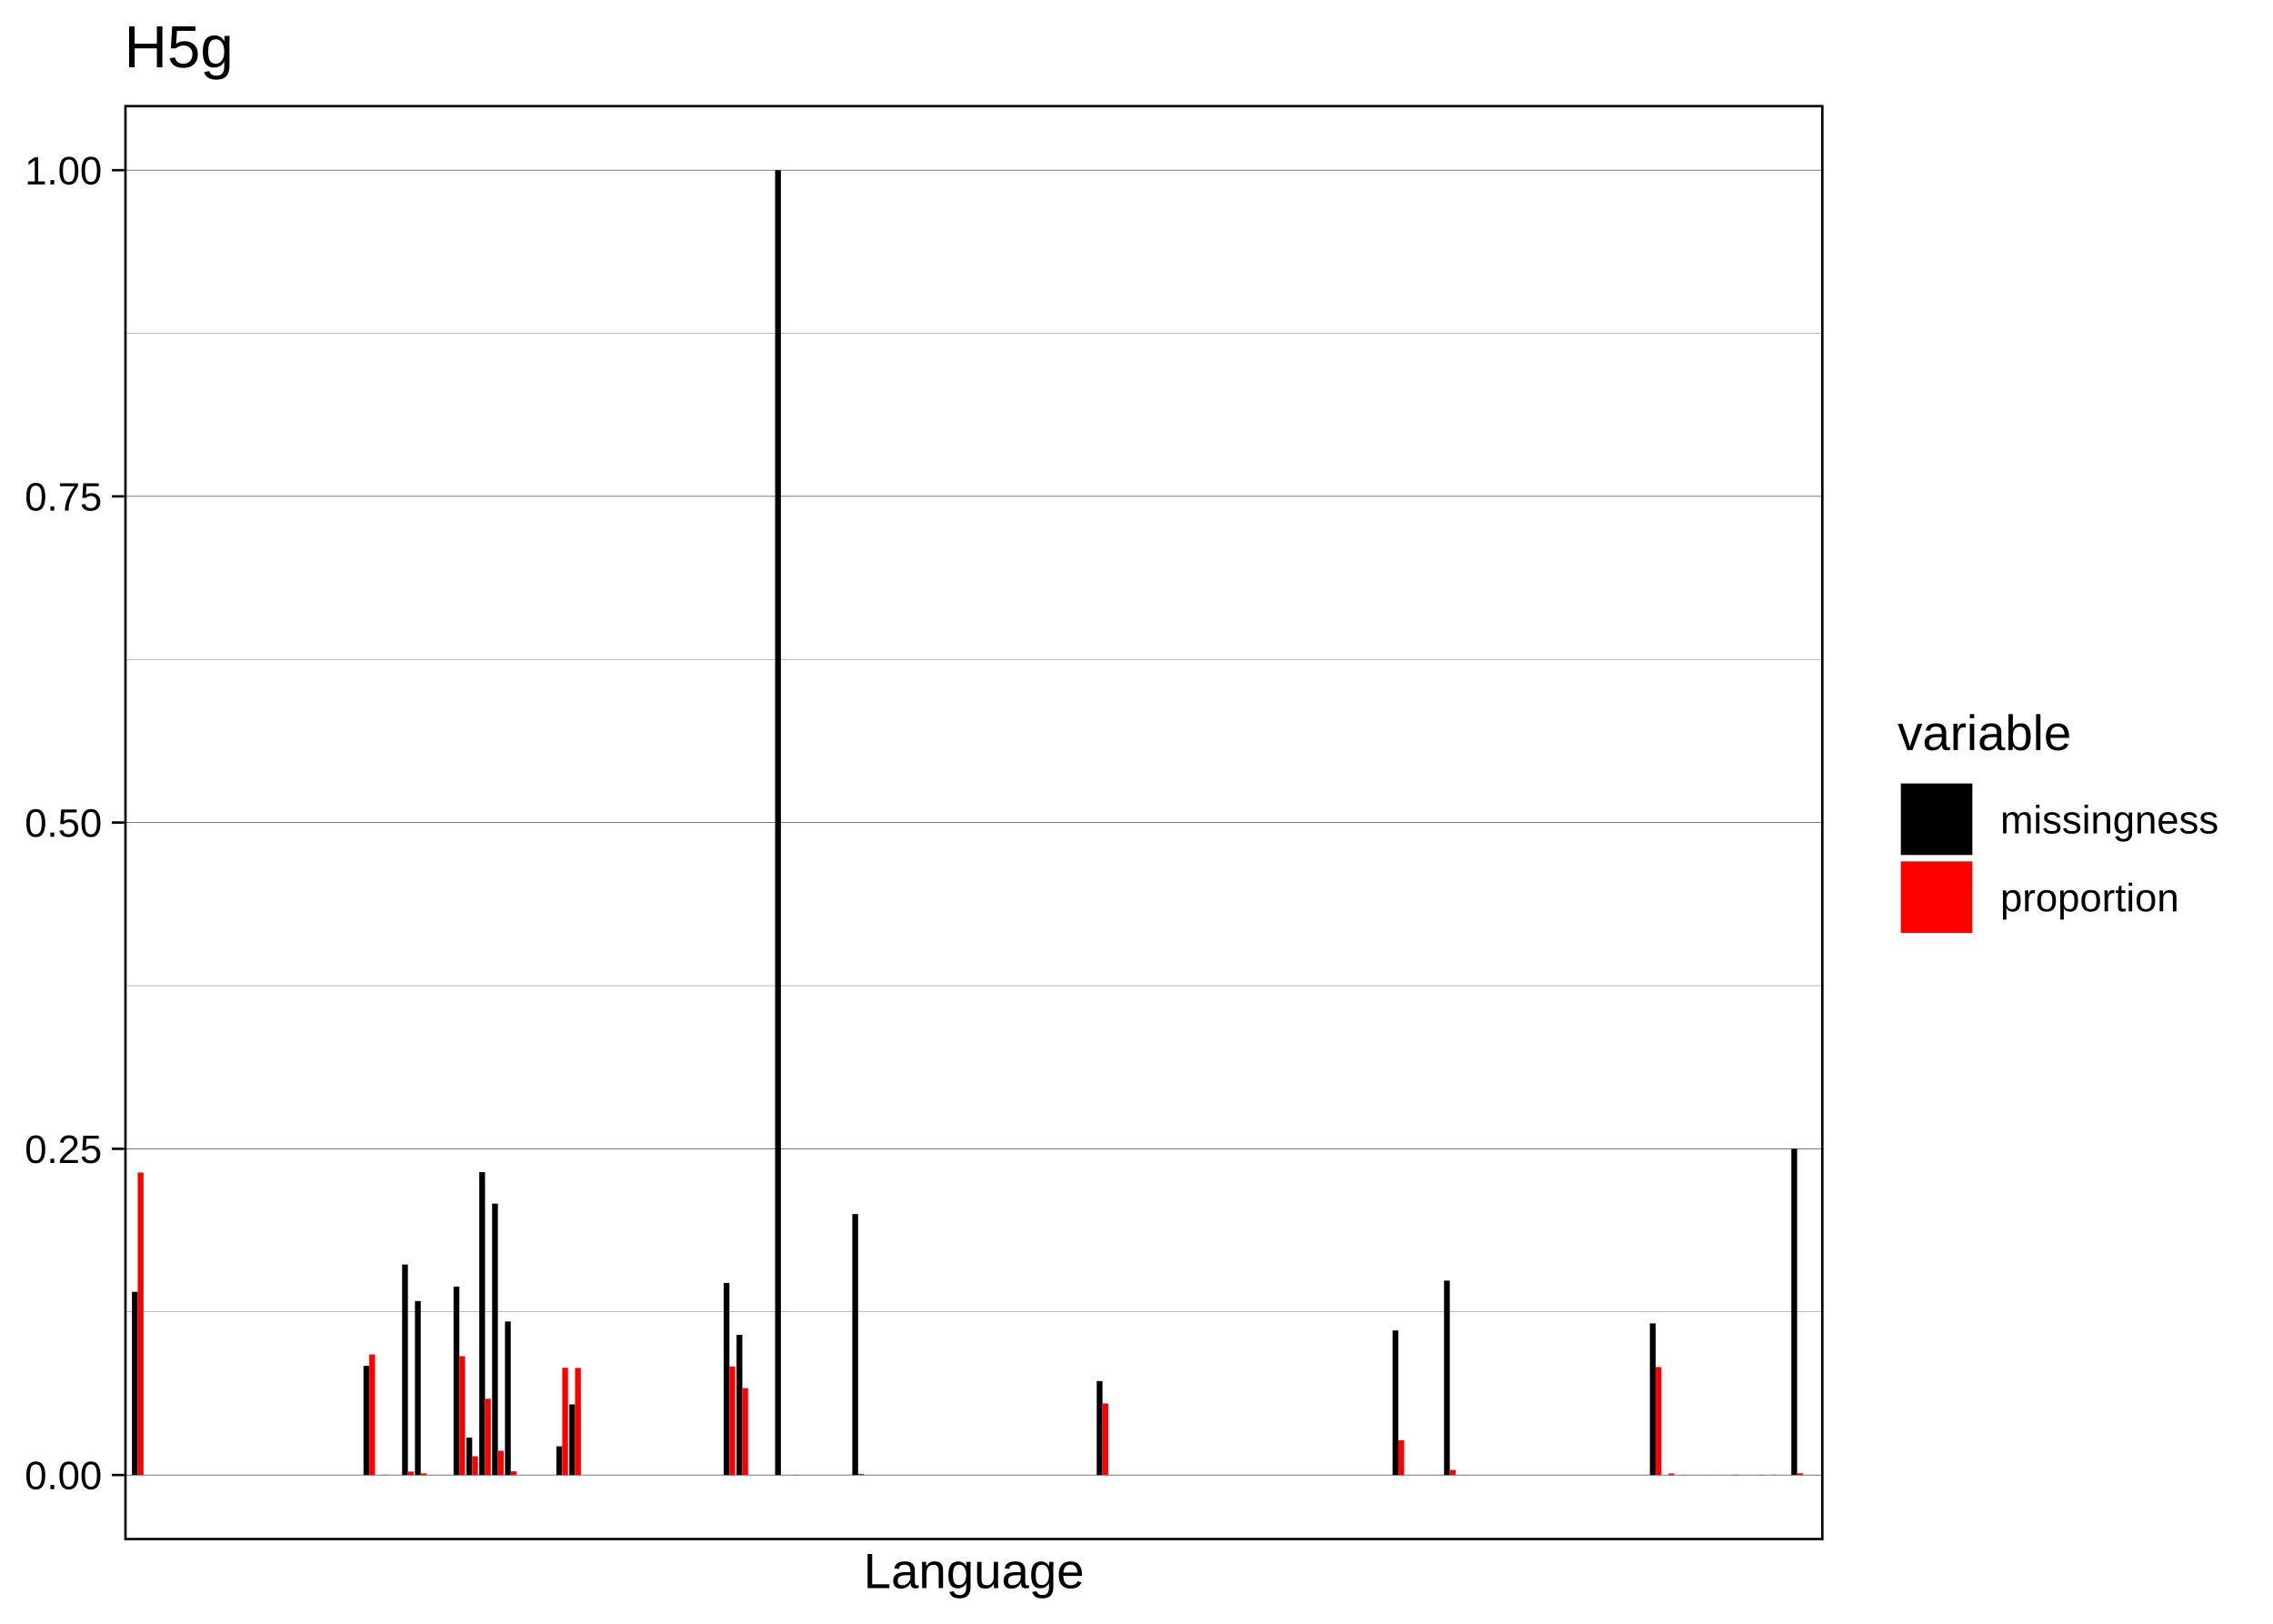
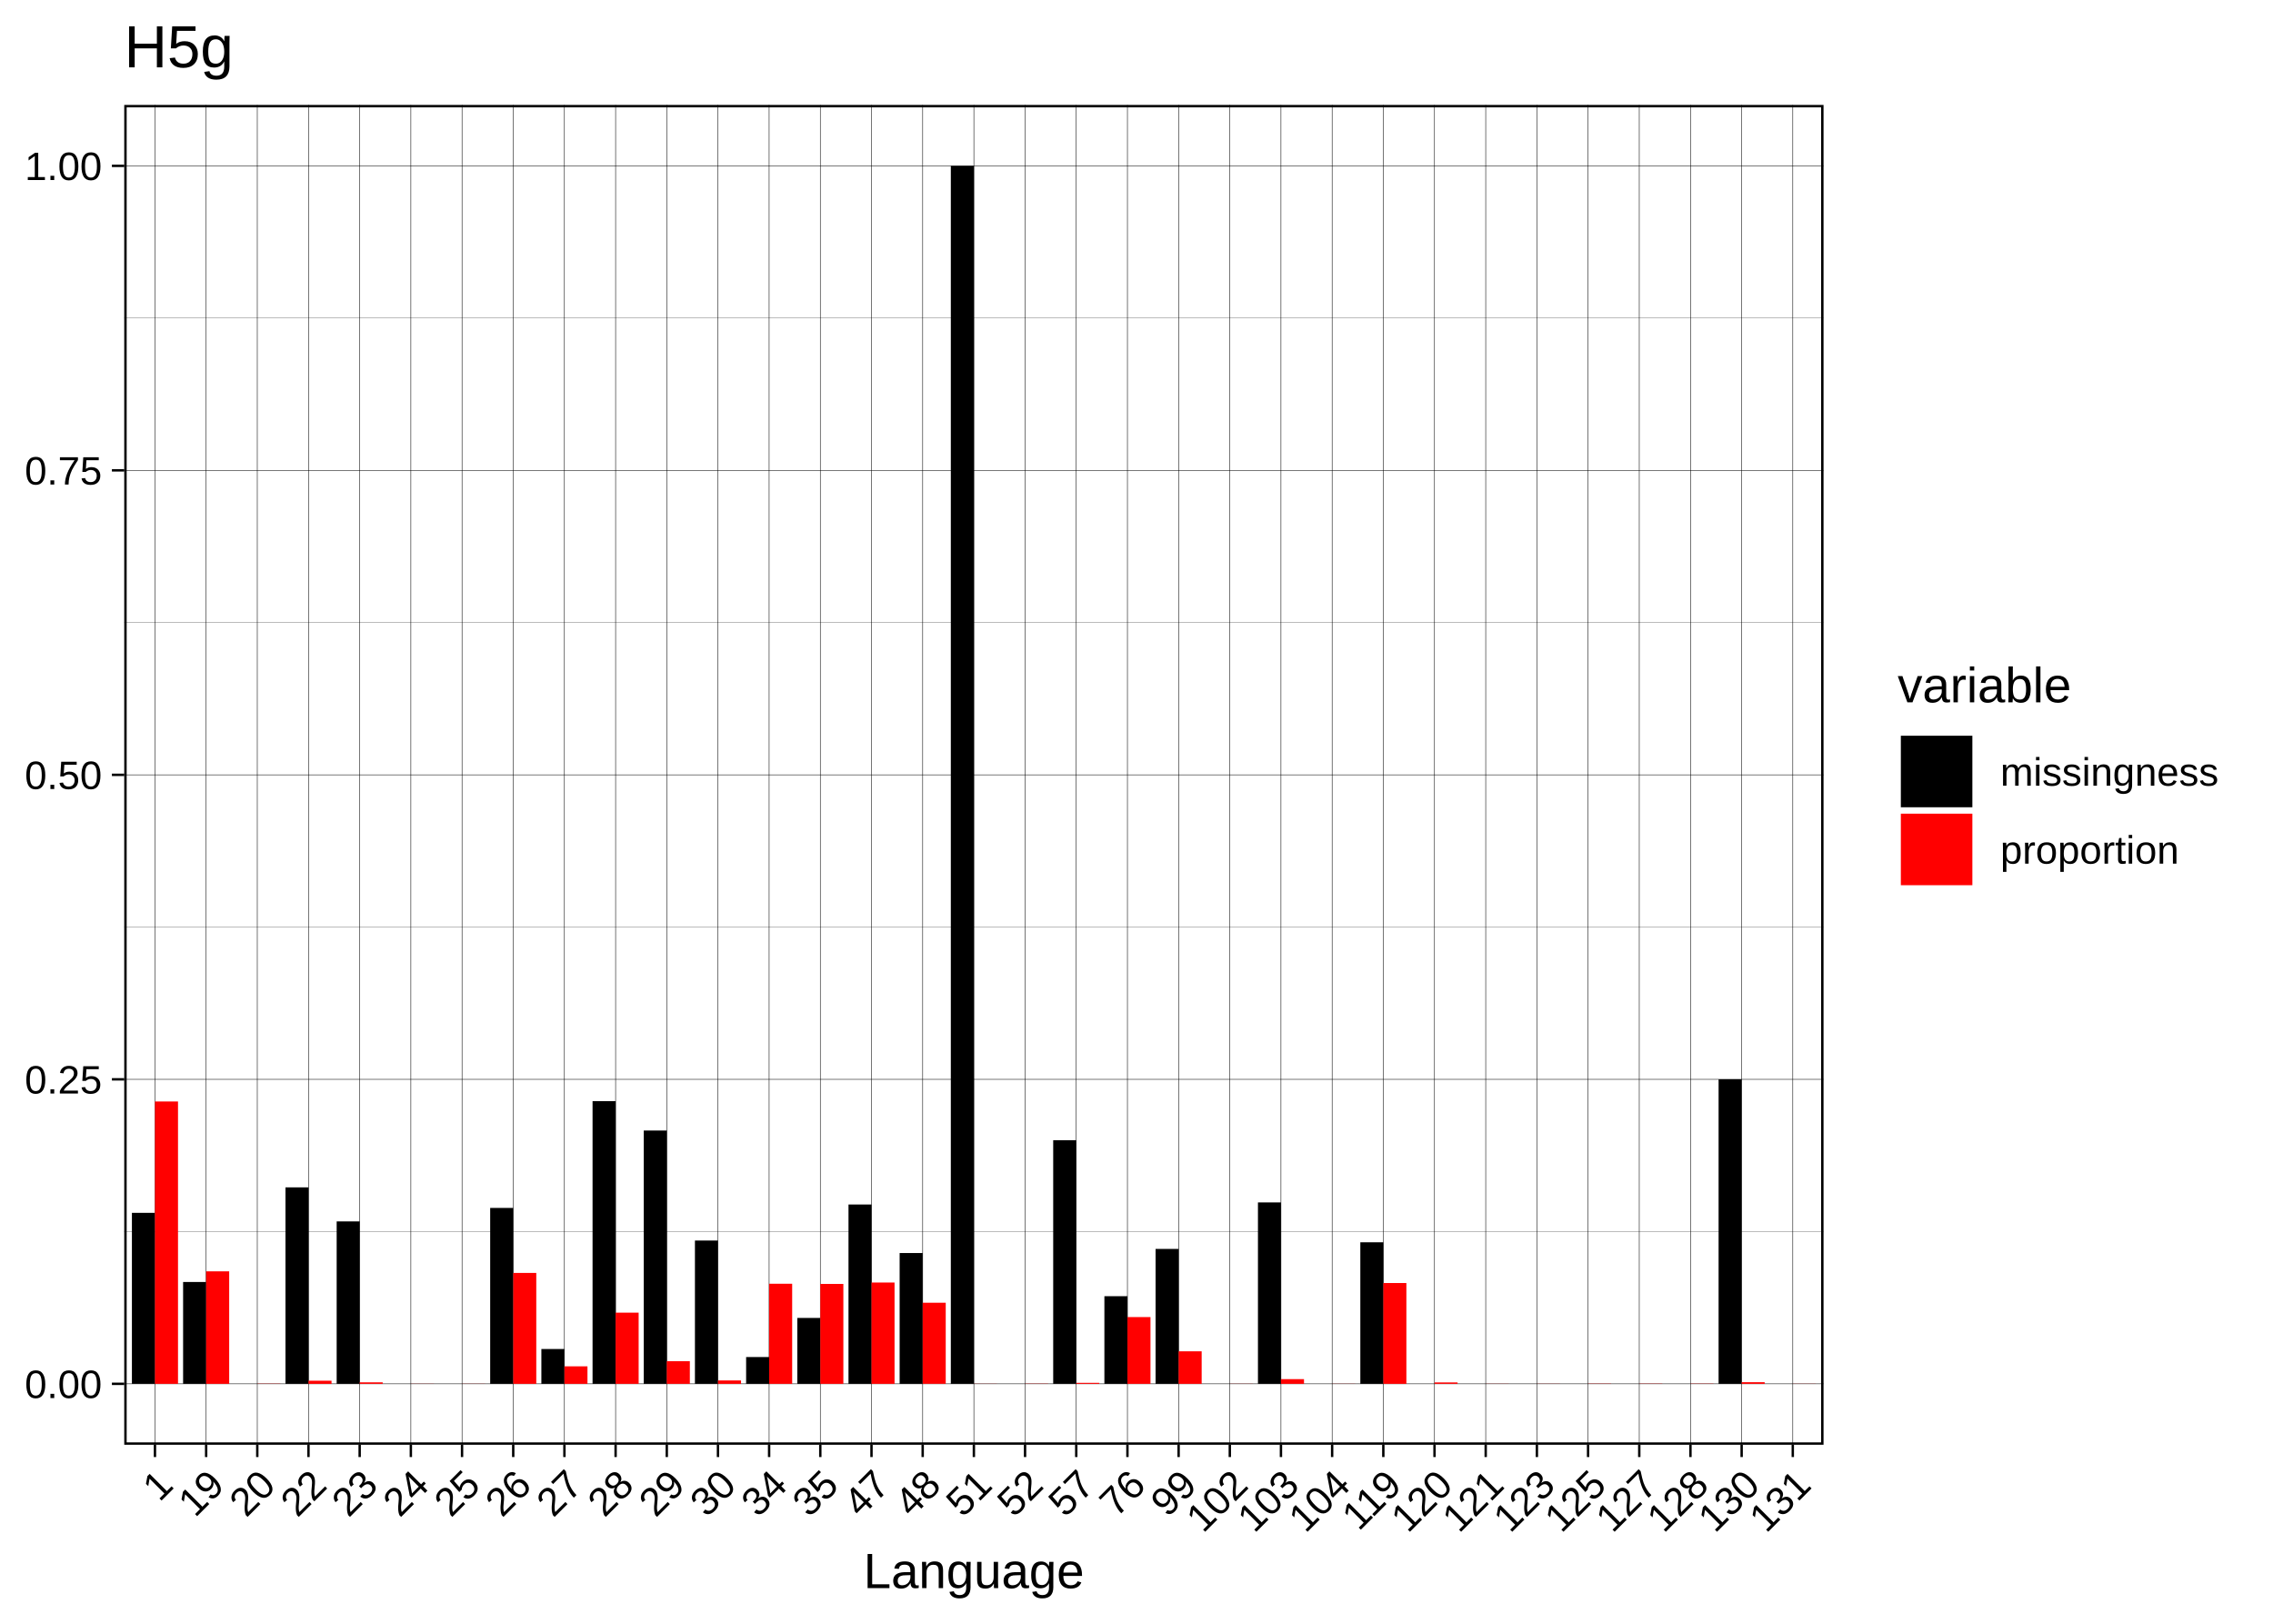
<svg xmlns="http://www.w3.org/2000/svg" class="svglite" width="504.00pt" height="360.00pt" viewBox="0 0 504.00 360.00">
  <defs>
    <style type="text/css">
    .svglite line, .svglite polyline, .svglite polygon, .svglite path, .svglite rect, .svglite circle {
      fill: none;
      stroke: #000000;
      stroke-linecap: round;
      stroke-linejoin: round;
      stroke-miterlimit: 10.00;
    }
    .svglite text {
      white-space: pre;
    }
  </style>
  </defs>
  <rect width="100%" height="100%" style="stroke: none; fill: #FFFFFF;" />
  <defs>
    <clipPath id="cpMC4wMHw1MDQuMDB8MC4wMHwzNjAuMDA=">
      <rect x="0.00" y="0.00" width="504.00" height="360.00" />
    </clipPath>
  </defs>
  <g clip-path="url(#cpMC4wMHw1MDQuMDB8MC4wMHwzNjAuMDA=)">
    <rect x="0" y="0.00" width="504.00" height="360.00" style="stroke-width: 1.07; stroke: #FFFFFF; fill: #FFFFFF;" />
  </g>
  <defs>
-     <clipPath id="cpMjcuNTV8NDA0LjMzfDIzLjI3fDM0MS40OA==">
-       <rect x="27.55" y="23.27" width="376.79" height="318.22" />
+     <clipPath id="cpMjcuNTV8NDA0LjMzfDIzLjI3fDMyMC4zMQ==">
+       <rect x="27.55" y="23.27" width="376.79" height="297.05" />
    </clipPath>
  </defs>
-   <g clip-path="url(#cpMjcuNTV8NDA0LjMzfDIzLjI3fDM0MS40OA==)">
-     <rect x="27.55" y="23.27" width="376.79" height="318.22" style="stroke-width: 1.07; stroke: none; fill: #FFFFFF;" />
-     <polyline points="27.55,290.86 404.33,290.86 " style="stroke-width: 0.053; stroke-linecap: butt;" />
-     <polyline points="27.55,218.54 404.33,218.54 " style="stroke-width: 0.053; stroke-linecap: butt;" />
-     <polyline points="27.55,146.21 404.33,146.21 " style="stroke-width: 0.053; stroke-linecap: butt;" />
-     <polyline points="27.55,73.89 404.33,73.89 " style="stroke-width: 0.053; stroke-linecap: butt;" />
-     <polyline points="27.55,327.02 404.33,327.02 " style="stroke-width: 0.11; stroke-linecap: butt;" />
-     <polyline points="27.55,254.70 404.33,254.70 " style="stroke-width: 0.11; stroke-linecap: butt;" />
-     <polyline points="27.55,182.37 404.33,182.37 " style="stroke-width: 0.11; stroke-linecap: butt;" />
-     <polyline points="27.55,110.05 404.33,110.05 " style="stroke-width: 0.11; stroke-linecap: butt;" />
-     <polyline points="27.55,37.73 404.33,37.73 " style="stroke-width: 0.11; stroke-linecap: butt;" />
-     <rect x="243.18" y="306.20" width="1.28" height="20.82" style="stroke-width: 1.07; stroke: none; stroke-linecap: butt; stroke-linejoin: miter; fill: #000000;" />
-     <rect x="308.78" y="294.98" width="1.28" height="32.04" style="stroke-width: 1.07; stroke: none; stroke-linecap: butt; stroke-linejoin: miter; fill: #000000;" />
-     <rect x="320.19" y="283.93" width="1.28" height="43.09" style="stroke-width: 1.07; stroke: none; stroke-linecap: butt; stroke-linejoin: miter; fill: #000000;" />
-     <rect x="29.26" y="286.41" width="1.28" height="40.61" style="stroke-width: 1.07; stroke: none; stroke-linecap: butt; stroke-linejoin: miter; fill: #000000;" />
-     <rect x="80.60" y="302.83" width="1.28" height="24.19" style="stroke-width: 1.07; stroke: none; stroke-linecap: butt; stroke-linejoin: miter; fill: #000000;" />
-     <rect x="371.53" y="327.02" width="1.28" height="0.00" style="stroke-width: 1.07; stroke: none; stroke-linecap: butt; stroke-linejoin: miter; fill: #000000;" />
-     <rect x="382.94" y="327.02" width="1.28" height="0.00" style="stroke-width: 1.07; stroke: none; stroke-linecap: butt; stroke-linejoin: miter; fill: #000000;" />
-     <rect x="92.01" y="288.45" width="1.28" height="38.57" style="stroke-width: 1.07; stroke: none; stroke-linecap: butt; stroke-linejoin: miter; fill: #000000;" />
-     <rect x="388.65" y="327.02" width="1.28" height="0.00" style="stroke-width: 1.07; stroke: none; stroke-linecap: butt; stroke-linejoin: miter; fill: #000000;" />
-     <rect x="377.24" y="327.02" width="1.28" height="0.00" style="stroke-width: 1.07; stroke: none; stroke-linecap: butt; stroke-linejoin: miter; fill: #000000;" />
-     <rect x="100.57" y="285.24" width="1.28" height="41.77" style="stroke-width: 1.07; stroke: none; stroke-linecap: butt; stroke-linejoin: miter; fill: #000000;" />
-     <rect x="174.73" y="327.02" width="1.28" height="0.00" style="stroke-width: 1.07; stroke: none; stroke-linecap: butt; stroke-linejoin: miter; fill: #000000;" />
-     <rect x="171.87" y="37.73" width="1.28" height="289.29" style="stroke-width: 1.07; stroke: none; stroke-linecap: butt; stroke-linejoin: miter; fill: #000000;" />
-     <rect x="391.50" y="327.02" width="1.28" height="0.00" style="stroke-width: 1.07; stroke: none; stroke-linecap: butt; stroke-linejoin: miter; fill: #000000;" />
-     <rect x="188.99" y="269.16" width="1.28" height="57.86" style="stroke-width: 1.07; stroke: none; stroke-linecap: butt; stroke-linejoin: miter; fill: #000000;" />
-     <rect x="323.04" y="327.02" width="1.28" height="0.00" style="stroke-width: 1.07; stroke: none; stroke-linecap: butt; stroke-linejoin: miter; fill: #000000;" />
-     <rect x="89.16" y="280.36" width="1.28" height="46.66" style="stroke-width: 1.07; stroke: none; stroke-linecap: butt; stroke-linejoin: miter; fill: #000000;" />
-     <rect x="397.20" y="254.70" width="1.28" height="72.32" style="stroke-width: 1.07; stroke: none; stroke-linecap: butt; stroke-linejoin: miter; fill: #000000;" />
-     <rect x="400.06" y="327.02" width="1.28" height="0.00" style="stroke-width: 1.07; stroke: none; stroke-linecap: butt; stroke-linejoin: miter; fill: #000000;" />
-     <rect x="97.71" y="327.02" width="1.28" height="0.00" style="stroke-width: 1.07; stroke: none; stroke-linecap: butt; stroke-linejoin: miter; fill: #000000;" />
-     <rect x="94.86" y="327.02" width="1.28" height="0.00" style="stroke-width: 1.07; stroke: none; stroke-linecap: butt; stroke-linejoin: miter; fill: #000000;" />
-     <rect x="83.45" y="327.02" width="1.28" height="0.00" style="stroke-width: 1.07; stroke: none; stroke-linecap: butt; stroke-linejoin: miter; fill: #000000;" />
-     <rect x="317.34" y="327.02" width="1.28" height="0.00" style="stroke-width: 1.07; stroke: none; stroke-linecap: butt; stroke-linejoin: miter; fill: #000000;" />
-     <rect x="368.68" y="327.02" width="1.28" height="0.00" style="stroke-width: 1.07; stroke: none; stroke-linecap: butt; stroke-linejoin: miter; fill: #000000;" />
-     <rect x="365.83" y="293.41" width="1.28" height="33.61" style="stroke-width: 1.07; stroke: none; stroke-linecap: butt; stroke-linejoin: miter; fill: #000000;" />
-     <rect x="160.46" y="284.43" width="1.28" height="42.59" style="stroke-width: 1.07; stroke: none; stroke-linecap: butt; stroke-linejoin: miter; fill: #000000;" />
-     <rect x="103.42" y="318.75" width="1.28" height="8.27" style="stroke-width: 1.07; stroke: none; stroke-linecap: butt; stroke-linejoin: miter; fill: #000000;" />
-     <rect x="163.32" y="295.95" width="1.28" height="31.07" style="stroke-width: 1.07; stroke: none; stroke-linecap: butt; stroke-linejoin: miter; fill: #000000;" />
-     <rect x="106.27" y="259.88" width="1.28" height="67.13" style="stroke-width: 1.07; stroke: none; stroke-linecap: butt; stroke-linejoin: miter; fill: #000000;" />
-     <rect x="109.12" y="266.86" width="1.28" height="60.16" style="stroke-width: 1.07; stroke: none; stroke-linecap: butt; stroke-linejoin: miter; fill: #000000;" />
-     <rect x="111.97" y="292.99" width="1.28" height="34.03" style="stroke-width: 1.07; stroke: none; stroke-linecap: butt; stroke-linejoin: miter; fill: #000000;" />
-     <rect x="123.38" y="320.66" width="1.28" height="6.36" style="stroke-width: 1.07; stroke: none; stroke-linecap: butt; stroke-linejoin: miter; fill: #000000;" />
-     <rect x="126.24" y="311.37" width="1.28" height="15.65" style="stroke-width: 1.07; stroke: none; stroke-linecap: butt; stroke-linejoin: miter; fill: #000000;" />
-     <rect x="244.46" y="311.16" width="1.28" height="15.86" style="stroke-width: 1.07; stroke: none; stroke-linecap: butt; stroke-linejoin: miter; fill: #FF0000;" />
-     <rect x="310.07" y="319.29" width="1.28" height="7.73" style="stroke-width: 1.07; stroke: none; stroke-linecap: butt; stroke-linejoin: miter; fill: #FF0000;" />
-     <rect x="321.48" y="325.90" width="1.28" height="1.12" style="stroke-width: 1.07; stroke: none; stroke-linecap: butt; stroke-linejoin: miter; fill: #FF0000;" />
-     <rect x="30.54" y="259.96" width="1.28" height="67.06" style="stroke-width: 1.07; stroke: none; stroke-linecap: butt; stroke-linejoin: miter; fill: #FF0000;" />
-     <rect x="81.88" y="300.30" width="1.28" height="26.72" style="stroke-width: 1.07; stroke: none; stroke-linecap: butt; stroke-linejoin: miter; fill: #FF0000;" />
-     <rect x="372.82" y="327.00" width="1.28" height="0.024" style="stroke-width: 1.07; stroke: none; stroke-linecap: butt; stroke-linejoin: miter; fill: #FF0000;" />
-     <rect x="384.23" y="326.97" width="1.28" height="0.048" style="stroke-width: 1.07; stroke: none; stroke-linecap: butt; stroke-linejoin: miter; fill: #FF0000;" />
-     <rect x="93.29" y="326.66" width="1.28" height="0.36" style="stroke-width: 1.07; stroke: none; stroke-linecap: butt; stroke-linejoin: miter; fill: #FF0000;" />
-     <rect x="389.93" y="326.97" width="1.28" height="0.048" style="stroke-width: 1.07; stroke: none; stroke-linecap: butt; stroke-linejoin: miter; fill: #FF0000;" />
-     <rect x="378.52" y="327.00" width="1.28" height="0.024" style="stroke-width: 1.07; stroke: none; stroke-linecap: butt; stroke-linejoin: miter; fill: #FF0000;" />
-     <rect x="101.85" y="300.68" width="1.28" height="26.34" style="stroke-width: 1.07; stroke: none; stroke-linecap: butt; stroke-linejoin: miter; fill: #FF0000;" />
-     <rect x="176.01" y="326.97" width="1.28" height="0.048" style="stroke-width: 1.07; stroke: none; stroke-linecap: butt; stroke-linejoin: miter; fill: #FF0000;" />
-     <rect x="173.16" y="327.00" width="1.28" height="0.024" style="stroke-width: 1.07; stroke: none; stroke-linecap: butt; stroke-linejoin: miter; fill: #FF0000;" />
-     <rect x="392.78" y="326.97" width="1.28" height="0.048" style="stroke-width: 1.07; stroke: none; stroke-linecap: butt; stroke-linejoin: miter; fill: #FF0000;" />
-     <rect x="190.27" y="326.78" width="1.28" height="0.24" style="stroke-width: 1.07; stroke: none; stroke-linecap: butt; stroke-linejoin: miter; fill: #FF0000;" />
-     <rect x="324.33" y="327.00" width="1.28" height="0.024" style="stroke-width: 1.07; stroke: none; stroke-linecap: butt; stroke-linejoin: miter; fill: #FF0000;" />
-     <rect x="90.44" y="326.28" width="1.28" height="0.74" style="stroke-width: 1.07; stroke: none; stroke-linecap: butt; stroke-linejoin: miter; fill: #FF0000;" />
-     <rect x="398.49" y="326.64" width="1.28" height="0.38" style="stroke-width: 1.07; stroke: none; stroke-linecap: butt; stroke-linejoin: miter; fill: #FF0000;" />
-     <rect x="401.34" y="327.00" width="1.28" height="0.024" style="stroke-width: 1.07; stroke: none; stroke-linecap: butt; stroke-linejoin: miter; fill: #FF0000;" />
-     <rect x="99.00" y="327.00" width="1.28" height="0.024" style="stroke-width: 1.07; stroke: none; stroke-linecap: butt; stroke-linejoin: miter; fill: #FF0000;" />
-     <rect x="96.14" y="327.00" width="1.28" height="0.024" style="stroke-width: 1.07; stroke: none; stroke-linecap: butt; stroke-linejoin: miter; fill: #FF0000;" />
-     <rect x="84.74" y="326.97" width="1.28" height="0.048" style="stroke-width: 1.07; stroke: none; stroke-linecap: butt; stroke-linejoin: miter; fill: #FF0000;" />
-     <rect x="318.62" y="327.00" width="1.28" height="0.024" style="stroke-width: 1.07; stroke: none; stroke-linecap: butt; stroke-linejoin: miter; fill: #FF0000;" />
-     <rect x="369.96" y="326.69" width="1.28" height="0.33" style="stroke-width: 1.07; stroke: none; stroke-linecap: butt; stroke-linejoin: miter; fill: #FF0000;" />
-     <rect x="367.11" y="303.08" width="1.28" height="23.94" style="stroke-width: 1.07; stroke: none; stroke-linecap: butt; stroke-linejoin: miter; fill: #FF0000;" />
-     <rect x="161.75" y="302.96" width="1.28" height="24.06" style="stroke-width: 1.07; stroke: none; stroke-linecap: butt; stroke-linejoin: miter; fill: #FF0000;" />
-     <rect x="104.70" y="322.86" width="1.28" height="4.16" style="stroke-width: 1.07; stroke: none; stroke-linecap: butt; stroke-linejoin: miter; fill: #FF0000;" />
-     <rect x="164.60" y="307.76" width="1.28" height="19.26" style="stroke-width: 1.07; stroke: none; stroke-linecap: butt; stroke-linejoin: miter; fill: #FF0000;" />
-     <rect x="107.55" y="310.12" width="1.28" height="16.90" style="stroke-width: 1.07; stroke: none; stroke-linecap: butt; stroke-linejoin: miter; fill: #FF0000;" />
-     <rect x="110.41" y="321.65" width="1.28" height="5.37" style="stroke-width: 1.07; stroke: none; stroke-linecap: butt; stroke-linejoin: miter; fill: #FF0000;" />
-     <rect x="113.26" y="326.21" width="1.28" height="0.81" style="stroke-width: 1.07; stroke: none; stroke-linecap: butt; stroke-linejoin: miter; fill: #FF0000;" />
-     <rect x="124.67" y="303.25" width="1.28" height="23.77" style="stroke-width: 1.07; stroke: none; stroke-linecap: butt; stroke-linejoin: miter; fill: #FF0000;" />
-     <rect x="127.52" y="303.29" width="1.28" height="23.73" style="stroke-width: 1.07; stroke: none; stroke-linecap: butt; stroke-linejoin: miter; fill: #FF0000;" />
-     <rect x="27.55" y="23.27" width="376.79" height="318.22" style="stroke-width: 1.07;" />
+   <g clip-path="url(#cpMjcuNTV8NDA0LjMzfDIzLjI3fDMyMC4zMQ==)">
+     <rect x="27.55" y="23.27" width="376.79" height="297.05" style="stroke-width: 1.07; stroke: none; fill: #FFFFFF;" />
+     <polyline points="27.55,273.05 404.33,273.05 " style="stroke-width: 0.053; stroke-linecap: butt;" />
+     <polyline points="27.55,205.54 404.33,205.54 " style="stroke-width: 0.053; stroke-linecap: butt;" />
+     <polyline points="27.55,138.03 404.33,138.03 " style="stroke-width: 0.053; stroke-linecap: butt;" />
+     <polyline points="27.55,70.52 404.33,70.52 " style="stroke-width: 0.053; stroke-linecap: butt;" />
+     <polyline points="27.55,306.81 404.33,306.81 " style="stroke-width: 0.11; stroke-linecap: butt;" />
+     <polyline points="27.55,239.30 404.33,239.30 " style="stroke-width: 0.11; stroke-linecap: butt;" />
+     <polyline points="27.55,171.79 404.33,171.79 " style="stroke-width: 0.11; stroke-linecap: butt;" />
+     <polyline points="27.55,104.28 404.33,104.28 " style="stroke-width: 0.11; stroke-linecap: butt;" />
+     <polyline points="27.55,36.77 404.33,36.77 " style="stroke-width: 0.11; stroke-linecap: butt;" />
+     <polyline points="34.36,320.31 34.36,23.27 " style="stroke-width: 0.11; stroke-linecap: butt;" />
+     <polyline points="45.71,320.31 45.71,23.27 " style="stroke-width: 0.11; stroke-linecap: butt;" />
+     <polyline points="57.05,320.31 57.05,23.27 " style="stroke-width: 0.11; stroke-linecap: butt;" />
+     <polyline points="68.40,320.31 68.40,23.27 " style="stroke-width: 0.11; stroke-linecap: butt;" />
+     <polyline points="79.75,320.31 79.75,23.27 " style="stroke-width: 0.11; stroke-linecap: butt;" />
+     <polyline points="91.10,320.31 91.10,23.27 " style="stroke-width: 0.11; stroke-linecap: butt;" />
+     <polyline points="102.45,320.31 102.45,23.27 " style="stroke-width: 0.11; stroke-linecap: butt;" />
+     <polyline points="113.80,320.31 113.80,23.27 " style="stroke-width: 0.11; stroke-linecap: butt;" />
+     <polyline points="125.15,320.31 125.15,23.27 " style="stroke-width: 0.11; stroke-linecap: butt;" />
+     <polyline points="136.50,320.31 136.50,23.27 " style="stroke-width: 0.11; stroke-linecap: butt;" />
+     <polyline points="147.85,320.31 147.85,23.27 " style="stroke-width: 0.11; stroke-linecap: butt;" />
+     <polyline points="159.20,320.31 159.20,23.27 " style="stroke-width: 0.11; stroke-linecap: butt;" />
+     <polyline points="170.54,320.31 170.54,23.27 " style="stroke-width: 0.11; stroke-linecap: butt;" />
+     <polyline points="181.89,320.31 181.89,23.27 " style="stroke-width: 0.11; stroke-linecap: butt;" />
+     <polyline points="193.24,320.31 193.24,23.27 " style="stroke-width: 0.11; stroke-linecap: butt;" />
+     <polyline points="204.59,320.31 204.59,23.27 " style="stroke-width: 0.11; stroke-linecap: butt;" />
+     <polyline points="215.94,320.31 215.94,23.27 " style="stroke-width: 0.11; stroke-linecap: butt;" />
+     <polyline points="227.29,320.31 227.29,23.27 " style="stroke-width: 0.11; stroke-linecap: butt;" />
+     <polyline points="238.64,320.31 238.64,23.27 " style="stroke-width: 0.11; stroke-linecap: butt;" />
+     <polyline points="249.99,320.31 249.99,23.27 " style="stroke-width: 0.11; stroke-linecap: butt;" />
+     <polyline points="261.34,320.31 261.34,23.27 " style="stroke-width: 0.11; stroke-linecap: butt;" />
+     <polyline points="272.69,320.31 272.69,23.27 " style="stroke-width: 0.11; stroke-linecap: butt;" />
+     <polyline points="284.03,320.31 284.03,23.27 " style="stroke-width: 0.11; stroke-linecap: butt;" />
+     <polyline points="295.38,320.31 295.38,23.27 " style="stroke-width: 0.11; stroke-linecap: butt;" />
+     <polyline points="306.73,320.31 306.73,23.27 " style="stroke-width: 0.11; stroke-linecap: butt;" />
+     <polyline points="318.08,320.31 318.08,23.27 " style="stroke-width: 0.11; stroke-linecap: butt;" />
+     <polyline points="329.43,320.31 329.43,23.27 " style="stroke-width: 0.11; stroke-linecap: butt;" />
+     <polyline points="340.78,320.31 340.78,23.27 " style="stroke-width: 0.11; stroke-linecap: butt;" />
+     <polyline points="352.13,320.31 352.13,23.27 " style="stroke-width: 0.11; stroke-linecap: butt;" />
+     <polyline points="363.48,320.31 363.48,23.27 " style="stroke-width: 0.11; stroke-linecap: butt;" />
+     <polyline points="374.83,320.31 374.83,23.27 " style="stroke-width: 0.11; stroke-linecap: butt;" />
+     <polyline points="386.18,320.31 386.18,23.27 " style="stroke-width: 0.11; stroke-linecap: butt;" />
+     <polyline points="397.52,320.31 397.52,23.27 " style="stroke-width: 0.11; stroke-linecap: butt;" />
+     <rect x="244.88" y="287.38" width="5.11" height="19.43" style="stroke-width: 1.07; stroke: none; stroke-linecap: butt; stroke-linejoin: miter; fill: #000000;" />
+     <rect x="256.23" y="276.90" width="5.11" height="29.91" style="stroke-width: 1.07; stroke: none; stroke-linecap: butt; stroke-linejoin: miter; fill: #000000;" />
+     <rect x="278.93" y="266.59" width="5.11" height="40.22" style="stroke-width: 1.07; stroke: none; stroke-linecap: butt; stroke-linejoin: miter; fill: #000000;" />
+     <rect x="29.25" y="268.90" width="5.11" height="37.91" style="stroke-width: 1.07; stroke: none; stroke-linecap: butt; stroke-linejoin: miter; fill: #000000;" />
+     <rect x="40.60" y="284.23" width="5.11" height="22.58" style="stroke-width: 1.07; stroke: none; stroke-linecap: butt; stroke-linejoin: miter; fill: #000000;" />
+     <rect x="324.32" y="306.81" width="5.11" height="0.00" style="stroke-width: 1.07; stroke: none; stroke-linecap: butt; stroke-linejoin: miter; fill: #000000;" />
+     <rect x="347.02" y="306.81" width="5.11" height="0.00" style="stroke-width: 1.07; stroke: none; stroke-linecap: butt; stroke-linejoin: miter; fill: #000000;" />
+     <rect x="74.65" y="270.80" width="5.11" height="36.01" style="stroke-width: 1.07; stroke: none; stroke-linecap: butt; stroke-linejoin: miter; fill: #000000;" />
+     <rect x="358.37" y="306.81" width="5.11" height="0.00" style="stroke-width: 1.07; stroke: none; stroke-linecap: butt; stroke-linejoin: miter; fill: #000000;" />
+     <rect x="335.67" y="306.81" width="5.11" height="0.00" style="stroke-width: 1.07; stroke: none; stroke-linecap: butt; stroke-linejoin: miter; fill: #000000;" />
+     <rect x="108.69" y="267.81" width="5.11" height="39.00" style="stroke-width: 1.07; stroke: none; stroke-linecap: butt; stroke-linejoin: miter; fill: #000000;" />
+     <rect x="222.18" y="306.81" width="5.11" height="0.00" style="stroke-width: 1.07; stroke: none; stroke-linecap: butt; stroke-linejoin: miter; fill: #000000;" />
+     <rect x="210.83" y="36.77" width="5.11" height="270.04" style="stroke-width: 1.07; stroke: none; stroke-linecap: butt; stroke-linejoin: miter; fill: #000000;" />
+     <rect x="369.72" y="306.81" width="5.11" height="0.00" style="stroke-width: 1.07; stroke: none; stroke-linecap: butt; stroke-linejoin: miter; fill: #000000;" />
+     <rect x="233.53" y="252.80" width="5.11" height="54.01" style="stroke-width: 1.07; stroke: none; stroke-linecap: butt; stroke-linejoin: miter; fill: #000000;" />
+     <rect x="290.28" y="306.81" width="5.11" height="0.00" style="stroke-width: 1.07; stroke: none; stroke-linecap: butt; stroke-linejoin: miter; fill: #000000;" />
+     <rect x="63.30" y="263.25" width="5.11" height="43.56" style="stroke-width: 1.07; stroke: none; stroke-linecap: butt; stroke-linejoin: miter; fill: #000000;" />
+     <rect x="381.07" y="239.30" width="5.11" height="67.51" style="stroke-width: 1.07; stroke: none; stroke-linecap: butt; stroke-linejoin: miter; fill: #000000;" />
+     <rect x="392.42" y="306.81" width="5.11" height="0.00" style="stroke-width: 1.07; stroke: none; stroke-linecap: butt; stroke-linejoin: miter; fill: #000000;" />
+     <rect x="97.34" y="306.81" width="5.11" height="0.00" style="stroke-width: 1.07; stroke: none; stroke-linecap: butt; stroke-linejoin: miter; fill: #000000;" />
+     <rect x="85.99" y="306.81" width="5.11" height="0.00" style="stroke-width: 1.07; stroke: none; stroke-linecap: butt; stroke-linejoin: miter; fill: #000000;" />
+     <rect x="51.95" y="306.81" width="5.11" height="0.00" style="stroke-width: 1.07; stroke: none; stroke-linecap: butt; stroke-linejoin: miter; fill: #000000;" />
+     <rect x="267.58" y="306.81" width="5.11" height="0.00" style="stroke-width: 1.07; stroke: none; stroke-linecap: butt; stroke-linejoin: miter; fill: #000000;" />
+     <rect x="312.97" y="306.81" width="5.11" height="0.00" style="stroke-width: 1.07; stroke: none; stroke-linecap: butt; stroke-linejoin: miter; fill: #000000;" />
+     <rect x="301.63" y="275.43" width="5.11" height="31.38" style="stroke-width: 1.07; stroke: none; stroke-linecap: butt; stroke-linejoin: miter; fill: #000000;" />
+     <rect x="188.14" y="267.05" width="5.11" height="39.76" style="stroke-width: 1.07; stroke: none; stroke-linecap: butt; stroke-linejoin: miter; fill: #000000;" />
+     <rect x="120.04" y="299.09" width="5.11" height="7.72" style="stroke-width: 1.07; stroke: none; stroke-linecap: butt; stroke-linejoin: miter; fill: #000000;" />
+     <rect x="199.48" y="277.81" width="5.11" height="29.00" style="stroke-width: 1.07; stroke: none; stroke-linecap: butt; stroke-linejoin: miter; fill: #000000;" />
+     <rect x="131.39" y="244.14" width="5.11" height="62.67" style="stroke-width: 1.07; stroke: none; stroke-linecap: butt; stroke-linejoin: miter; fill: #000000;" />
+     <rect x="142.74" y="250.65" width="5.11" height="56.16" style="stroke-width: 1.07; stroke: none; stroke-linecap: butt; stroke-linejoin: miter; fill: #000000;" />
+     <rect x="154.09" y="275.04" width="5.11" height="31.77" style="stroke-width: 1.07; stroke: none; stroke-linecap: butt; stroke-linejoin: miter; fill: #000000;" />
+     <rect x="165.44" y="300.87" width="5.11" height="5.94" style="stroke-width: 1.07; stroke: none; stroke-linecap: butt; stroke-linejoin: miter; fill: #000000;" />
+     <rect x="176.79" y="292.20" width="5.11" height="14.61" style="stroke-width: 1.07; stroke: none; stroke-linecap: butt; stroke-linejoin: miter; fill: #000000;" />
+     <rect x="249.99" y="292.01" width="5.11" height="14.80" style="stroke-width: 1.07; stroke: none; stroke-linecap: butt; stroke-linejoin: miter; fill: #FF0000;" />
+     <rect x="261.34" y="299.60" width="5.11" height="7.21" style="stroke-width: 1.07; stroke: none; stroke-linecap: butt; stroke-linejoin: miter; fill: #FF0000;" />
+     <rect x="284.03" y="305.77" width="5.11" height="1.04" style="stroke-width: 1.07; stroke: none; stroke-linecap: butt; stroke-linejoin: miter; fill: #FF0000;" />
+     <rect x="34.36" y="244.21" width="5.11" height="62.60" style="stroke-width: 1.07; stroke: none; stroke-linecap: butt; stroke-linejoin: miter; fill: #FF0000;" />
+     <rect x="45.71" y="281.87" width="5.11" height="24.94" style="stroke-width: 1.07; stroke: none; stroke-linecap: butt; stroke-linejoin: miter; fill: #FF0000;" />
+     <rect x="329.43" y="306.79" width="5.11" height="0.022" style="stroke-width: 1.07; stroke: none; stroke-linecap: butt; stroke-linejoin: miter; fill: #FF0000;" />
+     <rect x="352.13" y="306.77" width="5.11" height="0.044" style="stroke-width: 1.07; stroke: none; stroke-linecap: butt; stroke-linejoin: miter; fill: #FF0000;" />
+     <rect x="79.75" y="306.48" width="5.11" height="0.33" style="stroke-width: 1.07; stroke: none; stroke-linecap: butt; stroke-linejoin: miter; fill: #FF0000;" />
+     <rect x="363.48" y="306.77" width="5.11" height="0.044" style="stroke-width: 1.07; stroke: none; stroke-linecap: butt; stroke-linejoin: miter; fill: #FF0000;" />
+     <rect x="340.78" y="306.79" width="5.11" height="0.022" style="stroke-width: 1.07; stroke: none; stroke-linecap: butt; stroke-linejoin: miter; fill: #FF0000;" />
+     <rect x="113.80" y="282.22" width="5.11" height="24.59" style="stroke-width: 1.07; stroke: none; stroke-linecap: butt; stroke-linejoin: miter; fill: #FF0000;" />
+     <rect x="227.29" y="306.77" width="5.11" height="0.044" style="stroke-width: 1.07; stroke: none; stroke-linecap: butt; stroke-linejoin: miter; fill: #FF0000;" />
+     <rect x="215.94" y="306.79" width="5.11" height="0.022" style="stroke-width: 1.07; stroke: none; stroke-linecap: butt; stroke-linejoin: miter; fill: #FF0000;" />
+     <rect x="374.83" y="306.77" width="5.11" height="0.044" style="stroke-width: 1.07; stroke: none; stroke-linecap: butt; stroke-linejoin: miter; fill: #FF0000;" />
+     <rect x="238.64" y="306.59" width="5.11" height="0.22" style="stroke-width: 1.07; stroke: none; stroke-linecap: butt; stroke-linejoin: miter; fill: #FF0000;" />
+     <rect x="295.38" y="306.79" width="5.11" height="0.022" style="stroke-width: 1.07; stroke: none; stroke-linecap: butt; stroke-linejoin: miter; fill: #FF0000;" />
+     <rect x="68.40" y="306.12" width="5.11" height="0.69" style="stroke-width: 1.07; stroke: none; stroke-linecap: butt; stroke-linejoin: miter; fill: #FF0000;" />
+     <rect x="386.18" y="306.45" width="5.11" height="0.36" style="stroke-width: 1.07; stroke: none; stroke-linecap: butt; stroke-linejoin: miter; fill: #FF0000;" />
+     <rect x="397.52" y="306.79" width="5.11" height="0.022" style="stroke-width: 1.07; stroke: none; stroke-linecap: butt; stroke-linejoin: miter; fill: #FF0000;" />
+     <rect x="102.45" y="306.79" width="5.11" height="0.022" style="stroke-width: 1.07; stroke: none; stroke-linecap: butt; stroke-linejoin: miter; fill: #FF0000;" />
+     <rect x="91.10" y="306.79" width="5.11" height="0.022" style="stroke-width: 1.07; stroke: none; stroke-linecap: butt; stroke-linejoin: miter; fill: #FF0000;" />
+     <rect x="57.05" y="306.77" width="5.11" height="0.044" style="stroke-width: 1.07; stroke: none; stroke-linecap: butt; stroke-linejoin: miter; fill: #FF0000;" />
+     <rect x="272.69" y="306.79" width="5.11" height="0.022" style="stroke-width: 1.07; stroke: none; stroke-linecap: butt; stroke-linejoin: miter; fill: #FF0000;" />
+     <rect x="318.08" y="306.50" width="5.11" height="0.31" style="stroke-width: 1.07; stroke: none; stroke-linecap: butt; stroke-linejoin: miter; fill: #FF0000;" />
+     <rect x="306.73" y="284.46" width="5.11" height="22.35" style="stroke-width: 1.07; stroke: none; stroke-linecap: butt; stroke-linejoin: miter; fill: #FF0000;" />
+     <rect x="193.24" y="284.35" width="5.11" height="22.46" style="stroke-width: 1.07; stroke: none; stroke-linecap: butt; stroke-linejoin: miter; fill: #FF0000;" />
+     <rect x="125.15" y="302.93" width="5.11" height="3.88" style="stroke-width: 1.07; stroke: none; stroke-linecap: butt; stroke-linejoin: miter; fill: #FF0000;" />
+     <rect x="204.59" y="288.83" width="5.11" height="17.97" style="stroke-width: 1.07; stroke: none; stroke-linecap: butt; stroke-linejoin: miter; fill: #FF0000;" />
+     <rect x="136.50" y="291.03" width="5.11" height="15.78" style="stroke-width: 1.07; stroke: none; stroke-linecap: butt; stroke-linejoin: miter; fill: #FF0000;" />
+     <rect x="147.85" y="301.79" width="5.11" height="5.02" style="stroke-width: 1.07; stroke: none; stroke-linecap: butt; stroke-linejoin: miter; fill: #FF0000;" />
+     <rect x="159.20" y="306.06" width="5.11" height="0.75" style="stroke-width: 1.07; stroke: none; stroke-linecap: butt; stroke-linejoin: miter; fill: #FF0000;" />
+     <rect x="170.54" y="284.62" width="5.11" height="22.19" style="stroke-width: 1.07; stroke: none; stroke-linecap: butt; stroke-linejoin: miter; fill: #FF0000;" />
+     <rect x="181.89" y="284.66" width="5.11" height="22.15" style="stroke-width: 1.07; stroke: none; stroke-linecap: butt; stroke-linejoin: miter; fill: #FF0000;" />
+     <rect x="27.55" y="23.27" width="376.79" height="297.05" style="stroke-width: 1.07;" />
  </g>
  <g clip-path="url(#cpMC4wMHw1MDQuMDB8MC4wMHwzNjAuMDA=)">
-     <text x="22.62" y="330.17" text-anchor="end" style="font-size: 8.80px; font-family: &quot;Arial&quot;;" textLength="17.14px" lengthAdjust="spacingAndGlyphs">0.00</text>
-     <text x="22.62" y="257.85" text-anchor="end" style="font-size: 8.80px; font-family: &quot;Arial&quot;;" textLength="17.14px" lengthAdjust="spacingAndGlyphs">0.25</text>
-     <text x="22.62" y="185.52" text-anchor="end" style="font-size: 8.80px; font-family: &quot;Arial&quot;;" textLength="17.14px" lengthAdjust="spacingAndGlyphs">0.50</text>
-     <text x="22.62" y="113.20" text-anchor="end" style="font-size: 8.80px; font-family: &quot;Arial&quot;;" textLength="17.14px" lengthAdjust="spacingAndGlyphs">0.75</text>
-     <text x="22.62" y="40.88" text-anchor="end" style="font-size: 8.80px; font-family: &quot;Arial&quot;;" textLength="17.14px" lengthAdjust="spacingAndGlyphs">1.00</text>
-     <polyline points="24.81,327.02 27.55,327.02 " style="stroke-width: 0.53; stroke-linecap: butt;" />
-     <polyline points="24.81,254.70 27.55,254.70 " style="stroke-width: 0.53; stroke-linecap: butt;" />
-     <polyline points="24.81,182.37 27.55,182.37 " style="stroke-width: 0.53; stroke-linecap: butt;" />
-     <polyline points="24.81,110.05 27.55,110.05 " style="stroke-width: 0.53; stroke-linecap: butt;" />
-     <polyline points="24.81,37.73 27.55,37.73 " style="stroke-width: 0.53; stroke-linecap: butt;" />
+     <text x="22.62" y="309.96" text-anchor="end" style="font-size: 8.80px; font-family: &quot;Arial&quot;;" textLength="17.14px" lengthAdjust="spacingAndGlyphs">0.00</text>
+     <text x="22.62" y="242.45" text-anchor="end" style="font-size: 8.80px; font-family: &quot;Arial&quot;;" textLength="17.14px" lengthAdjust="spacingAndGlyphs">0.25</text>
+     <text x="22.62" y="174.94" text-anchor="end" style="font-size: 8.80px; font-family: &quot;Arial&quot;;" textLength="17.14px" lengthAdjust="spacingAndGlyphs">0.50</text>
+     <text x="22.62" y="107.43" text-anchor="end" style="font-size: 8.80px; font-family: &quot;Arial&quot;;" textLength="17.14px" lengthAdjust="spacingAndGlyphs">0.75</text>
+     <text x="22.62" y="39.92" text-anchor="end" style="font-size: 8.80px; font-family: &quot;Arial&quot;;" textLength="17.14px" lengthAdjust="spacingAndGlyphs">1.00</text>
+     <polyline points="24.81,306.81 27.55,306.81 " style="stroke-width: 0.53; stroke-linecap: butt;" />
+     <polyline points="24.81,239.30 27.55,239.30 " style="stroke-width: 0.53; stroke-linecap: butt;" />
+     <polyline points="24.81,171.79 27.55,171.79 " style="stroke-width: 0.53; stroke-linecap: butt;" />
+     <polyline points="24.81,104.28 27.55,104.28 " style="stroke-width: 0.53; stroke-linecap: butt;" />
+     <polyline points="24.81,36.77 27.55,36.77 " style="stroke-width: 0.53; stroke-linecap: butt;" />
+     <polyline points="34.36,323.05 34.36,320.31 " style="stroke-width: 0.53; stroke-linecap: butt;" />
+     <polyline points="45.71,323.05 45.71,320.31 " style="stroke-width: 0.53; stroke-linecap: butt;" />
+     <polyline points="57.05,323.05 57.05,320.31 " style="stroke-width: 0.53; stroke-linecap: butt;" />
+     <polyline points="68.40,323.05 68.40,320.31 " style="stroke-width: 0.53; stroke-linecap: butt;" />
+     <polyline points="79.75,323.05 79.75,320.31 " style="stroke-width: 0.53; stroke-linecap: butt;" />
+     <polyline points="91.10,323.05 91.10,320.31 " style="stroke-width: 0.53; stroke-linecap: butt;" />
+     <polyline points="102.45,323.05 102.45,320.31 " style="stroke-width: 0.53; stroke-linecap: butt;" />
+     <polyline points="113.80,323.05 113.80,320.31 " style="stroke-width: 0.53; stroke-linecap: butt;" />
+     <polyline points="125.15,323.05 125.15,320.31 " style="stroke-width: 0.53; stroke-linecap: butt;" />
+     <polyline points="136.50,323.05 136.50,320.31 " style="stroke-width: 0.53; stroke-linecap: butt;" />
+     <polyline points="147.85,323.05 147.85,320.31 " style="stroke-width: 0.53; stroke-linecap: butt;" />
+     <polyline points="159.20,323.05 159.20,320.31 " style="stroke-width: 0.53; stroke-linecap: butt;" />
+     <polyline points="170.54,323.05 170.54,320.31 " style="stroke-width: 0.53; stroke-linecap: butt;" />
+     <polyline points="181.89,323.05 181.89,320.31 " style="stroke-width: 0.53; stroke-linecap: butt;" />
+     <polyline points="193.24,323.05 193.24,320.31 " style="stroke-width: 0.53; stroke-linecap: butt;" />
+     <polyline points="204.59,323.05 204.59,320.31 " style="stroke-width: 0.53; stroke-linecap: butt;" />
+     <polyline points="215.94,323.05 215.94,320.31 " style="stroke-width: 0.53; stroke-linecap: butt;" />
+     <polyline points="227.29,323.05 227.29,320.31 " style="stroke-width: 0.53; stroke-linecap: butt;" />
+     <polyline points="238.64,323.05 238.64,320.31 " style="stroke-width: 0.53; stroke-linecap: butt;" />
+     <polyline points="249.99,323.05 249.99,320.31 " style="stroke-width: 0.53; stroke-linecap: butt;" />
+     <polyline points="261.34,323.05 261.34,320.31 " style="stroke-width: 0.53; stroke-linecap: butt;" />
+     <polyline points="272.69,323.05 272.69,320.31 " style="stroke-width: 0.53; stroke-linecap: butt;" />
+     <polyline points="284.03,323.05 284.03,320.31 " style="stroke-width: 0.53; stroke-linecap: butt;" />
+     <polyline points="295.38,323.05 295.38,320.31 " style="stroke-width: 0.53; stroke-linecap: butt;" />
+     <polyline points="306.73,323.05 306.73,320.31 " style="stroke-width: 0.53; stroke-linecap: butt;" />
+     <polyline points="318.08,323.05 318.08,320.31 " style="stroke-width: 0.53; stroke-linecap: butt;" />
+     <polyline points="329.43,323.05 329.43,320.31 " style="stroke-width: 0.53; stroke-linecap: butt;" />
+     <polyline points="340.78,323.05 340.78,320.31 " style="stroke-width: 0.53; stroke-linecap: butt;" />
+     <polyline points="352.13,323.05 352.13,320.31 " style="stroke-width: 0.53; stroke-linecap: butt;" />
+     <polyline points="363.48,323.05 363.48,320.31 " style="stroke-width: 0.53; stroke-linecap: butt;" />
+     <polyline points="374.83,323.05 374.83,320.31 " style="stroke-width: 0.53; stroke-linecap: butt;" />
+     <polyline points="386.18,323.05 386.18,320.31 " style="stroke-width: 0.53; stroke-linecap: butt;" />
+     <polyline points="397.52,323.05 397.52,320.31 " style="stroke-width: 0.53; stroke-linecap: butt;" />
+     <text transform="translate(38.81,329.70) rotate(-45)" text-anchor="end" style="font-size: 8.80px; font-family: &quot;Arial&quot;;" textLength="4.90px" lengthAdjust="spacingAndGlyphs">1</text>
+     <text transform="translate(50.16,329.70) rotate(-45)" text-anchor="end" style="font-size: 8.80px; font-family: &quot;Arial&quot;;" textLength="9.79px" lengthAdjust="spacingAndGlyphs">19</text>
+     <text transform="translate(61.51,329.70) rotate(-45)" text-anchor="end" style="font-size: 8.80px; font-family: &quot;Arial&quot;;" textLength="9.79px" lengthAdjust="spacingAndGlyphs">20</text>
+     <text transform="translate(72.86,329.70) rotate(-45)" text-anchor="end" style="font-size: 8.80px; font-family: &quot;Arial&quot;;" textLength="9.79px" lengthAdjust="spacingAndGlyphs">22</text>
+     <text transform="translate(84.21,329.70) rotate(-45)" text-anchor="end" style="font-size: 8.80px; font-family: &quot;Arial&quot;;" textLength="9.79px" lengthAdjust="spacingAndGlyphs">23</text>
+     <text transform="translate(95.56,329.70) rotate(-45)" text-anchor="end" style="font-size: 8.80px; font-family: &quot;Arial&quot;;" textLength="9.79px" lengthAdjust="spacingAndGlyphs">24</text>
+     <text transform="translate(106.91,329.70) rotate(-45)" text-anchor="end" style="font-size: 8.80px; font-family: &quot;Arial&quot;;" textLength="9.79px" lengthAdjust="spacingAndGlyphs">25</text>
+     <text transform="translate(118.25,329.70) rotate(-45)" text-anchor="end" style="font-size: 8.80px; font-family: &quot;Arial&quot;;" textLength="9.79px" lengthAdjust="spacingAndGlyphs">26</text>
+     <text transform="translate(129.60,329.70) rotate(-45)" text-anchor="end" style="font-size: 8.80px; font-family: &quot;Arial&quot;;" textLength="9.79px" lengthAdjust="spacingAndGlyphs">27</text>
+     <text transform="translate(140.95,329.70) rotate(-45)" text-anchor="end" style="font-size: 8.80px; font-family: &quot;Arial&quot;;" textLength="9.79px" lengthAdjust="spacingAndGlyphs">28</text>
+     <text transform="translate(152.30,329.70) rotate(-45)" text-anchor="end" style="font-size: 8.80px; font-family: &quot;Arial&quot;;" textLength="9.79px" lengthAdjust="spacingAndGlyphs">29</text>
+     <text transform="translate(163.65,329.70) rotate(-45)" text-anchor="end" style="font-size: 8.80px; font-family: &quot;Arial&quot;;" textLength="9.79px" lengthAdjust="spacingAndGlyphs">30</text>
+     <text transform="translate(175.00,329.70) rotate(-45)" text-anchor="end" style="font-size: 8.80px; font-family: &quot;Arial&quot;;" textLength="9.79px" lengthAdjust="spacingAndGlyphs">34</text>
+     <text transform="translate(186.35,329.70) rotate(-45)" text-anchor="end" style="font-size: 8.80px; font-family: &quot;Arial&quot;;" textLength="9.79px" lengthAdjust="spacingAndGlyphs">35</text>
+     <text transform="translate(197.70,329.70) rotate(-45)" text-anchor="end" style="font-size: 8.80px; font-family: &quot;Arial&quot;;" textLength="9.79px" lengthAdjust="spacingAndGlyphs">47</text>
+     <text transform="translate(209.05,329.70) rotate(-45)" text-anchor="end" style="font-size: 8.80px; font-family: &quot;Arial&quot;;" textLength="9.79px" lengthAdjust="spacingAndGlyphs">48</text>
+     <text transform="translate(220.40,329.70) rotate(-45)" text-anchor="end" style="font-size: 8.80px; font-family: &quot;Arial&quot;;" textLength="9.79px" lengthAdjust="spacingAndGlyphs">51</text>
+     <text transform="translate(231.74,329.70) rotate(-45)" text-anchor="end" style="font-size: 8.80px; font-family: &quot;Arial&quot;;" textLength="9.79px" lengthAdjust="spacingAndGlyphs">52</text>
+     <text transform="translate(243.09,329.70) rotate(-45)" text-anchor="end" style="font-size: 8.80px; font-family: &quot;Arial&quot;;" textLength="9.79px" lengthAdjust="spacingAndGlyphs">57</text>
+     <text transform="translate(254.44,329.70) rotate(-45)" text-anchor="end" style="font-size: 8.80px; font-family: &quot;Arial&quot;;" textLength="9.79px" lengthAdjust="spacingAndGlyphs">76</text>
+     <text transform="translate(265.79,329.70) rotate(-45)" text-anchor="end" style="font-size: 8.80px; font-family: &quot;Arial&quot;;" textLength="9.79px" lengthAdjust="spacingAndGlyphs">99</text>
+     <text transform="translate(277.14,329.70) rotate(-45)" text-anchor="end" style="font-size: 8.80px; font-family: &quot;Arial&quot;;" textLength="14.69px" lengthAdjust="spacingAndGlyphs">102</text>
+     <text transform="translate(288.49,329.70) rotate(-45)" text-anchor="end" style="font-size: 8.80px; font-family: &quot;Arial&quot;;" textLength="14.69px" lengthAdjust="spacingAndGlyphs">103</text>
+     <text transform="translate(299.84,329.70) rotate(-45)" text-anchor="end" style="font-size: 8.80px; font-family: &quot;Arial&quot;;" textLength="14.69px" lengthAdjust="spacingAndGlyphs">104</text>
+     <text transform="translate(311.19,329.70) rotate(-45)" text-anchor="end" style="font-size: 8.80px; font-family: &quot;Arial&quot;;" textLength="14.03px" lengthAdjust="spacingAndGlyphs">119</text>
+     <text transform="translate(322.54,329.70) rotate(-45)" text-anchor="end" style="font-size: 8.80px; font-family: &quot;Arial&quot;;" textLength="14.69px" lengthAdjust="spacingAndGlyphs">120</text>
+     <text transform="translate(333.89,329.70) rotate(-45)" text-anchor="end" style="font-size: 8.80px; font-family: &quot;Arial&quot;;" textLength="14.69px" lengthAdjust="spacingAndGlyphs">121</text>
+     <text transform="translate(345.23,329.70) rotate(-45)" text-anchor="end" style="font-size: 8.80px; font-family: &quot;Arial&quot;;" textLength="14.69px" lengthAdjust="spacingAndGlyphs">123</text>
+     <text transform="translate(356.58,329.70) rotate(-45)" text-anchor="end" style="font-size: 8.80px; font-family: &quot;Arial&quot;;" textLength="14.69px" lengthAdjust="spacingAndGlyphs">125</text>
+     <text transform="translate(367.93,329.70) rotate(-45)" text-anchor="end" style="font-size: 8.80px; font-family: &quot;Arial&quot;;" textLength="14.69px" lengthAdjust="spacingAndGlyphs">127</text>
+     <text transform="translate(379.28,329.70) rotate(-45)" text-anchor="end" style="font-size: 8.80px; font-family: &quot;Arial&quot;;" textLength="14.69px" lengthAdjust="spacingAndGlyphs">128</text>
+     <text transform="translate(390.63,329.70) rotate(-45)" text-anchor="end" style="font-size: 8.80px; font-family: &quot;Arial&quot;;" textLength="14.69px" lengthAdjust="spacingAndGlyphs">130</text>
+     <text transform="translate(401.98,329.70) rotate(-45)" text-anchor="end" style="font-size: 8.80px; font-family: &quot;Arial&quot;;" textLength="14.69px" lengthAdjust="spacingAndGlyphs">131</text>
    <text x="215.94" y="352.10" text-anchor="middle" style="font-size: 11.00px; font-family: &quot;Arial&quot;;" textLength="48.96px" lengthAdjust="spacingAndGlyphs">Language</text>
-     <rect x="415.29" y="151.72" width="83.23" height="61.32" style="stroke-width: 1.07; stroke: none; fill: #FFFFFF;" />
-     <text x="420.77" y="166.29" style="font-size: 11.00px; font-family: &quot;Arial&quot;;" textLength="38.53px" lengthAdjust="spacingAndGlyphs">variable</text>
-     <rect x="420.77" y="172.99" width="17.28" height="17.28" style="stroke-width: 1.07; stroke: none; fill: #FFFFFF;" />
-     <rect x="421.48" y="173.70" width="15.86" height="15.86" style="stroke-width: 1.07; stroke: none; stroke-linecap: butt; stroke-linejoin: miter; fill: #000000;" />
-     <rect x="420.77" y="190.27" width="17.28" height="17.28" style="stroke-width: 1.07; stroke: none; fill: #FFFFFF;" />
-     <rect x="421.48" y="190.98" width="15.86" height="15.86" style="stroke-width: 1.07; stroke: none; stroke-linecap: butt; stroke-linejoin: miter; fill: #FF0000;" />
-     <text x="443.53" y="184.78" style="font-size: 8.80px; font-family: &quot;Arial&quot;;" textLength="48.41px" lengthAdjust="spacingAndGlyphs">missingness</text>
-     <text x="443.53" y="202.06" style="font-size: 8.80px; font-family: &quot;Arial&quot;;" textLength="39.64px" lengthAdjust="spacingAndGlyphs">proportion</text>
+     <rect x="415.29" y="141.13" width="83.23" height="61.32" style="stroke-width: 1.07; stroke: none; fill: #FFFFFF;" />
+     <text x="420.77" y="155.71" style="font-size: 11.00px; font-family: &quot;Arial&quot;;" textLength="38.53px" lengthAdjust="spacingAndGlyphs">variable</text>
+     <rect x="420.77" y="162.41" width="17.28" height="17.28" style="stroke-width: 1.07; stroke: none; fill: #FFFFFF;" />
+     <rect x="421.48" y="163.12" width="15.86" height="15.86" style="stroke-width: 1.07; stroke: none; stroke-linecap: butt; stroke-linejoin: miter; fill: #000000;" />
+     <rect x="420.77" y="179.69" width="17.28" height="17.28" style="stroke-width: 1.07; stroke: none; fill: #FFFFFF;" />
+     <rect x="421.48" y="180.40" width="15.86" height="15.86" style="stroke-width: 1.07; stroke: none; stroke-linecap: butt; stroke-linejoin: miter; fill: #FF0000;" />
+     <text x="443.53" y="174.20" style="font-size: 8.80px; font-family: &quot;Arial&quot;;" textLength="48.41px" lengthAdjust="spacingAndGlyphs">missingness</text>
+     <text x="443.53" y="191.48" style="font-size: 8.80px; font-family: &quot;Arial&quot;;" textLength="39.64px" lengthAdjust="spacingAndGlyphs">proportion</text>
    <text x="27.55" y="14.93" style="font-size: 13.20px; font-family: &quot;Arial&quot;;" textLength="24.20px" lengthAdjust="spacingAndGlyphs">H5g</text>
  </g>
</svg>
